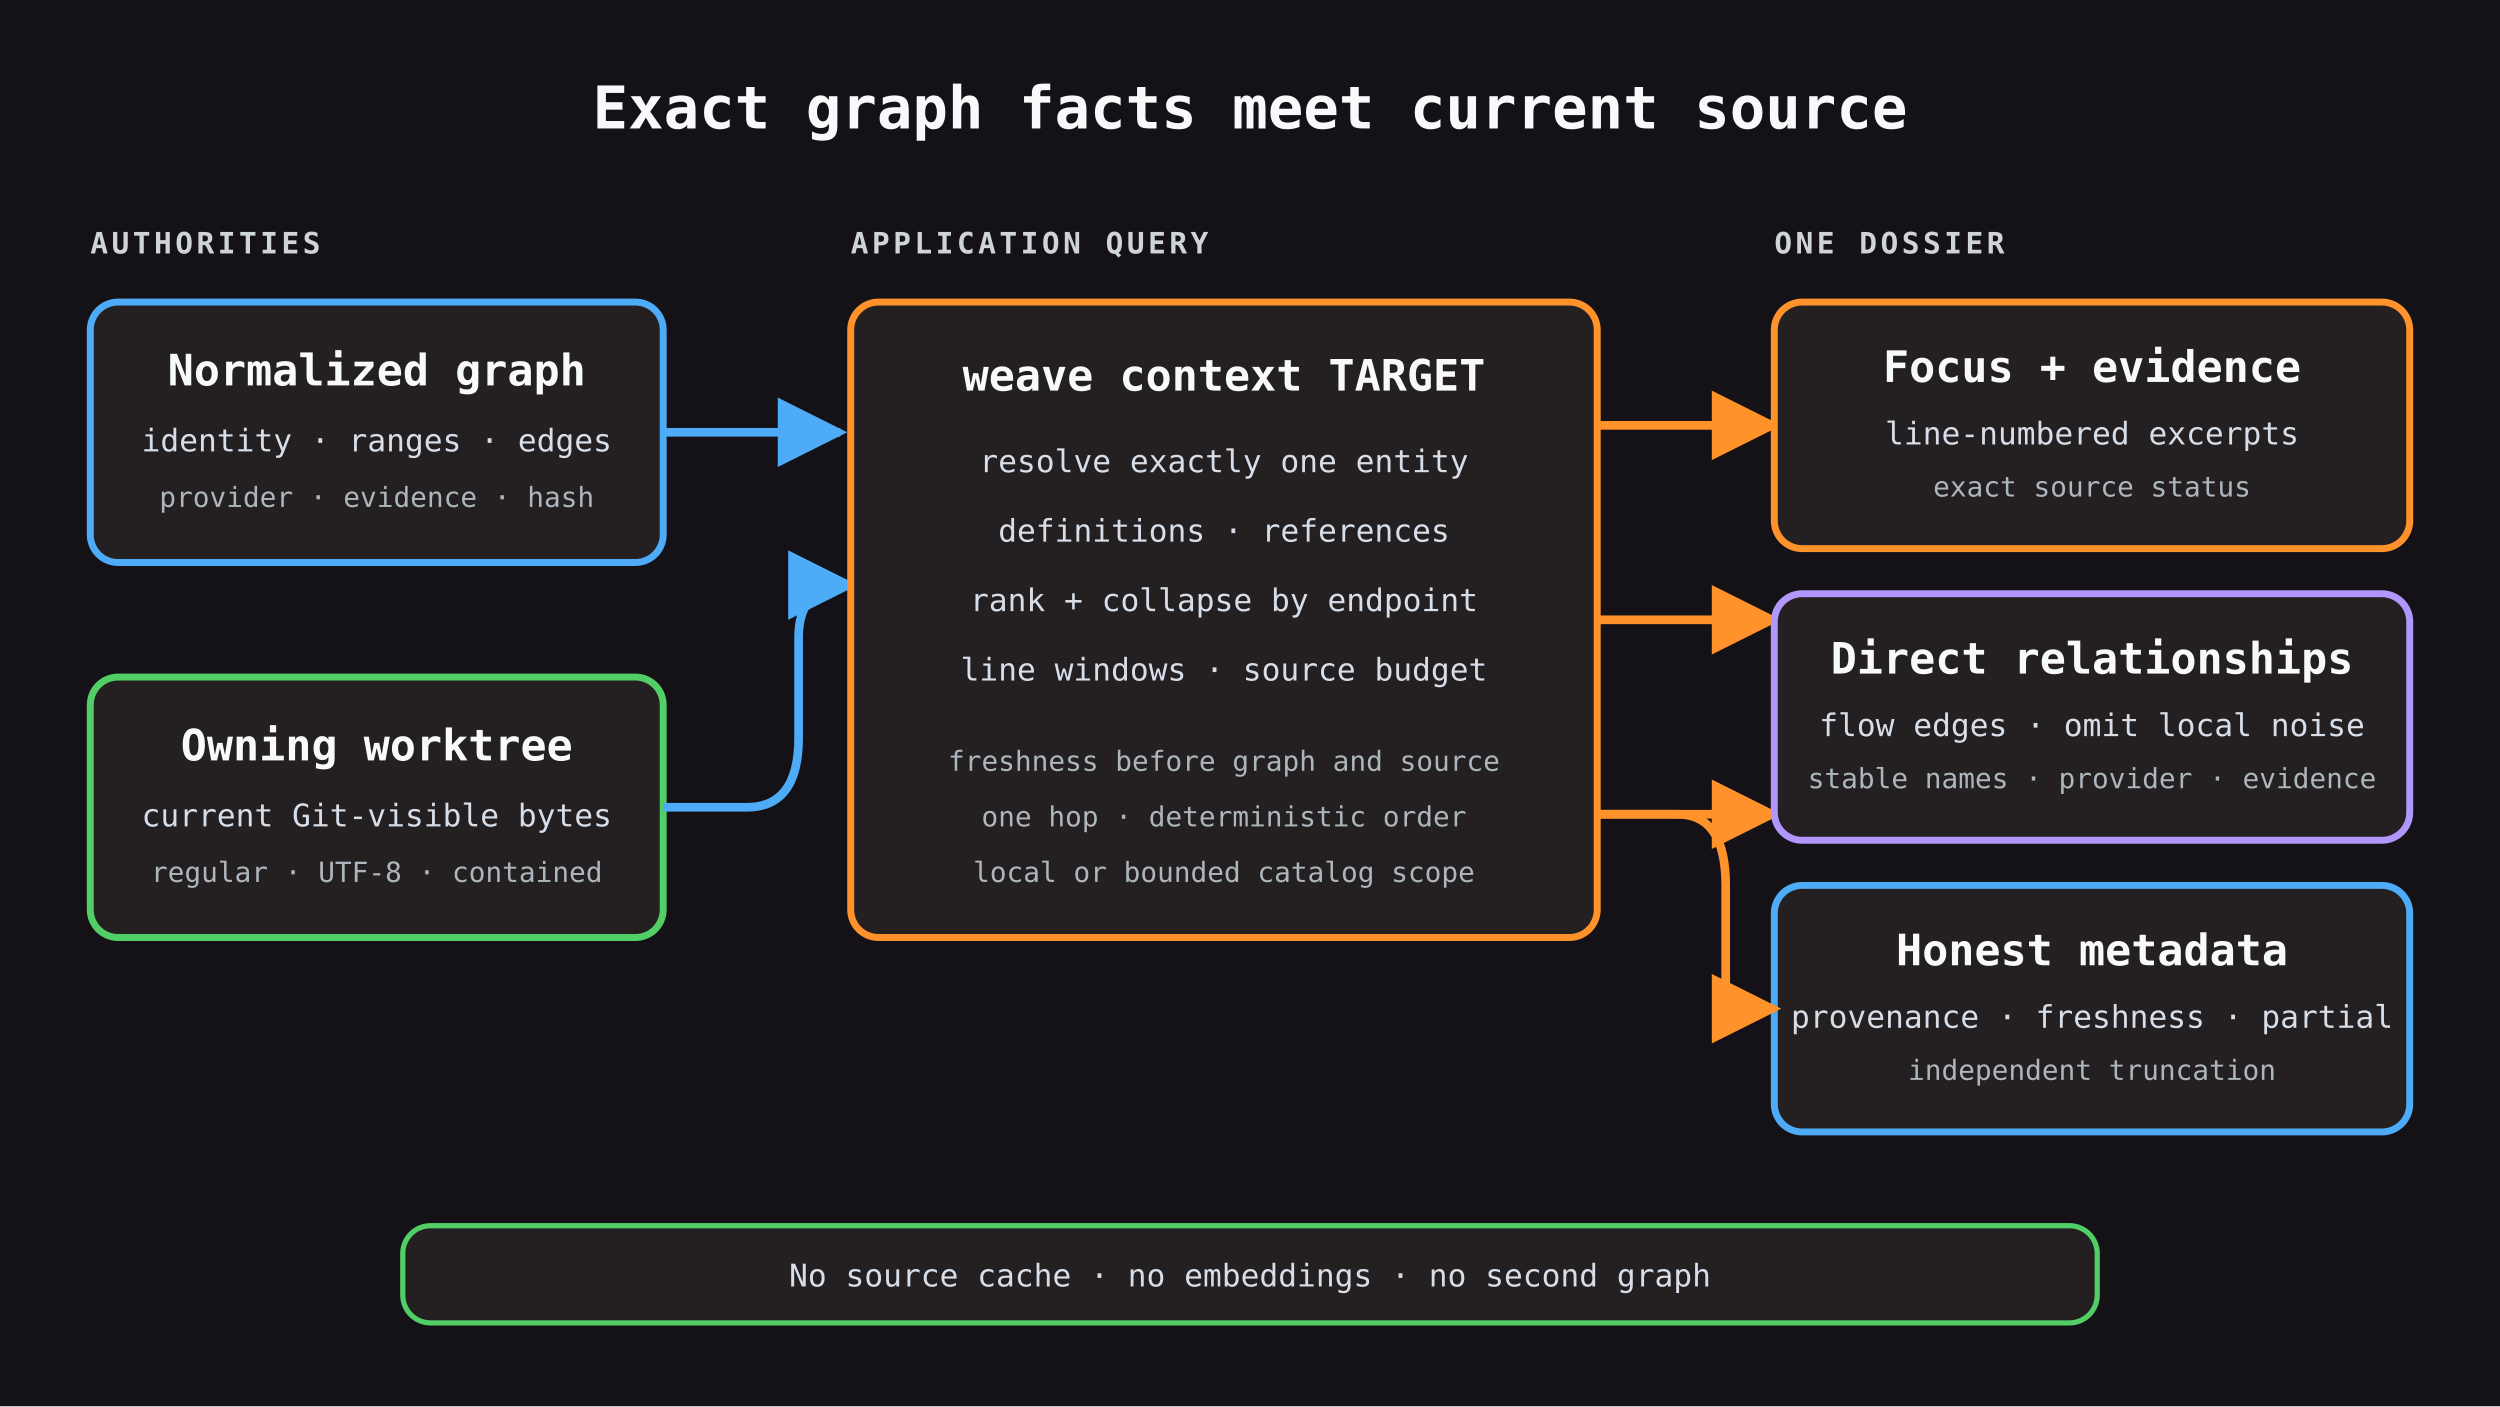
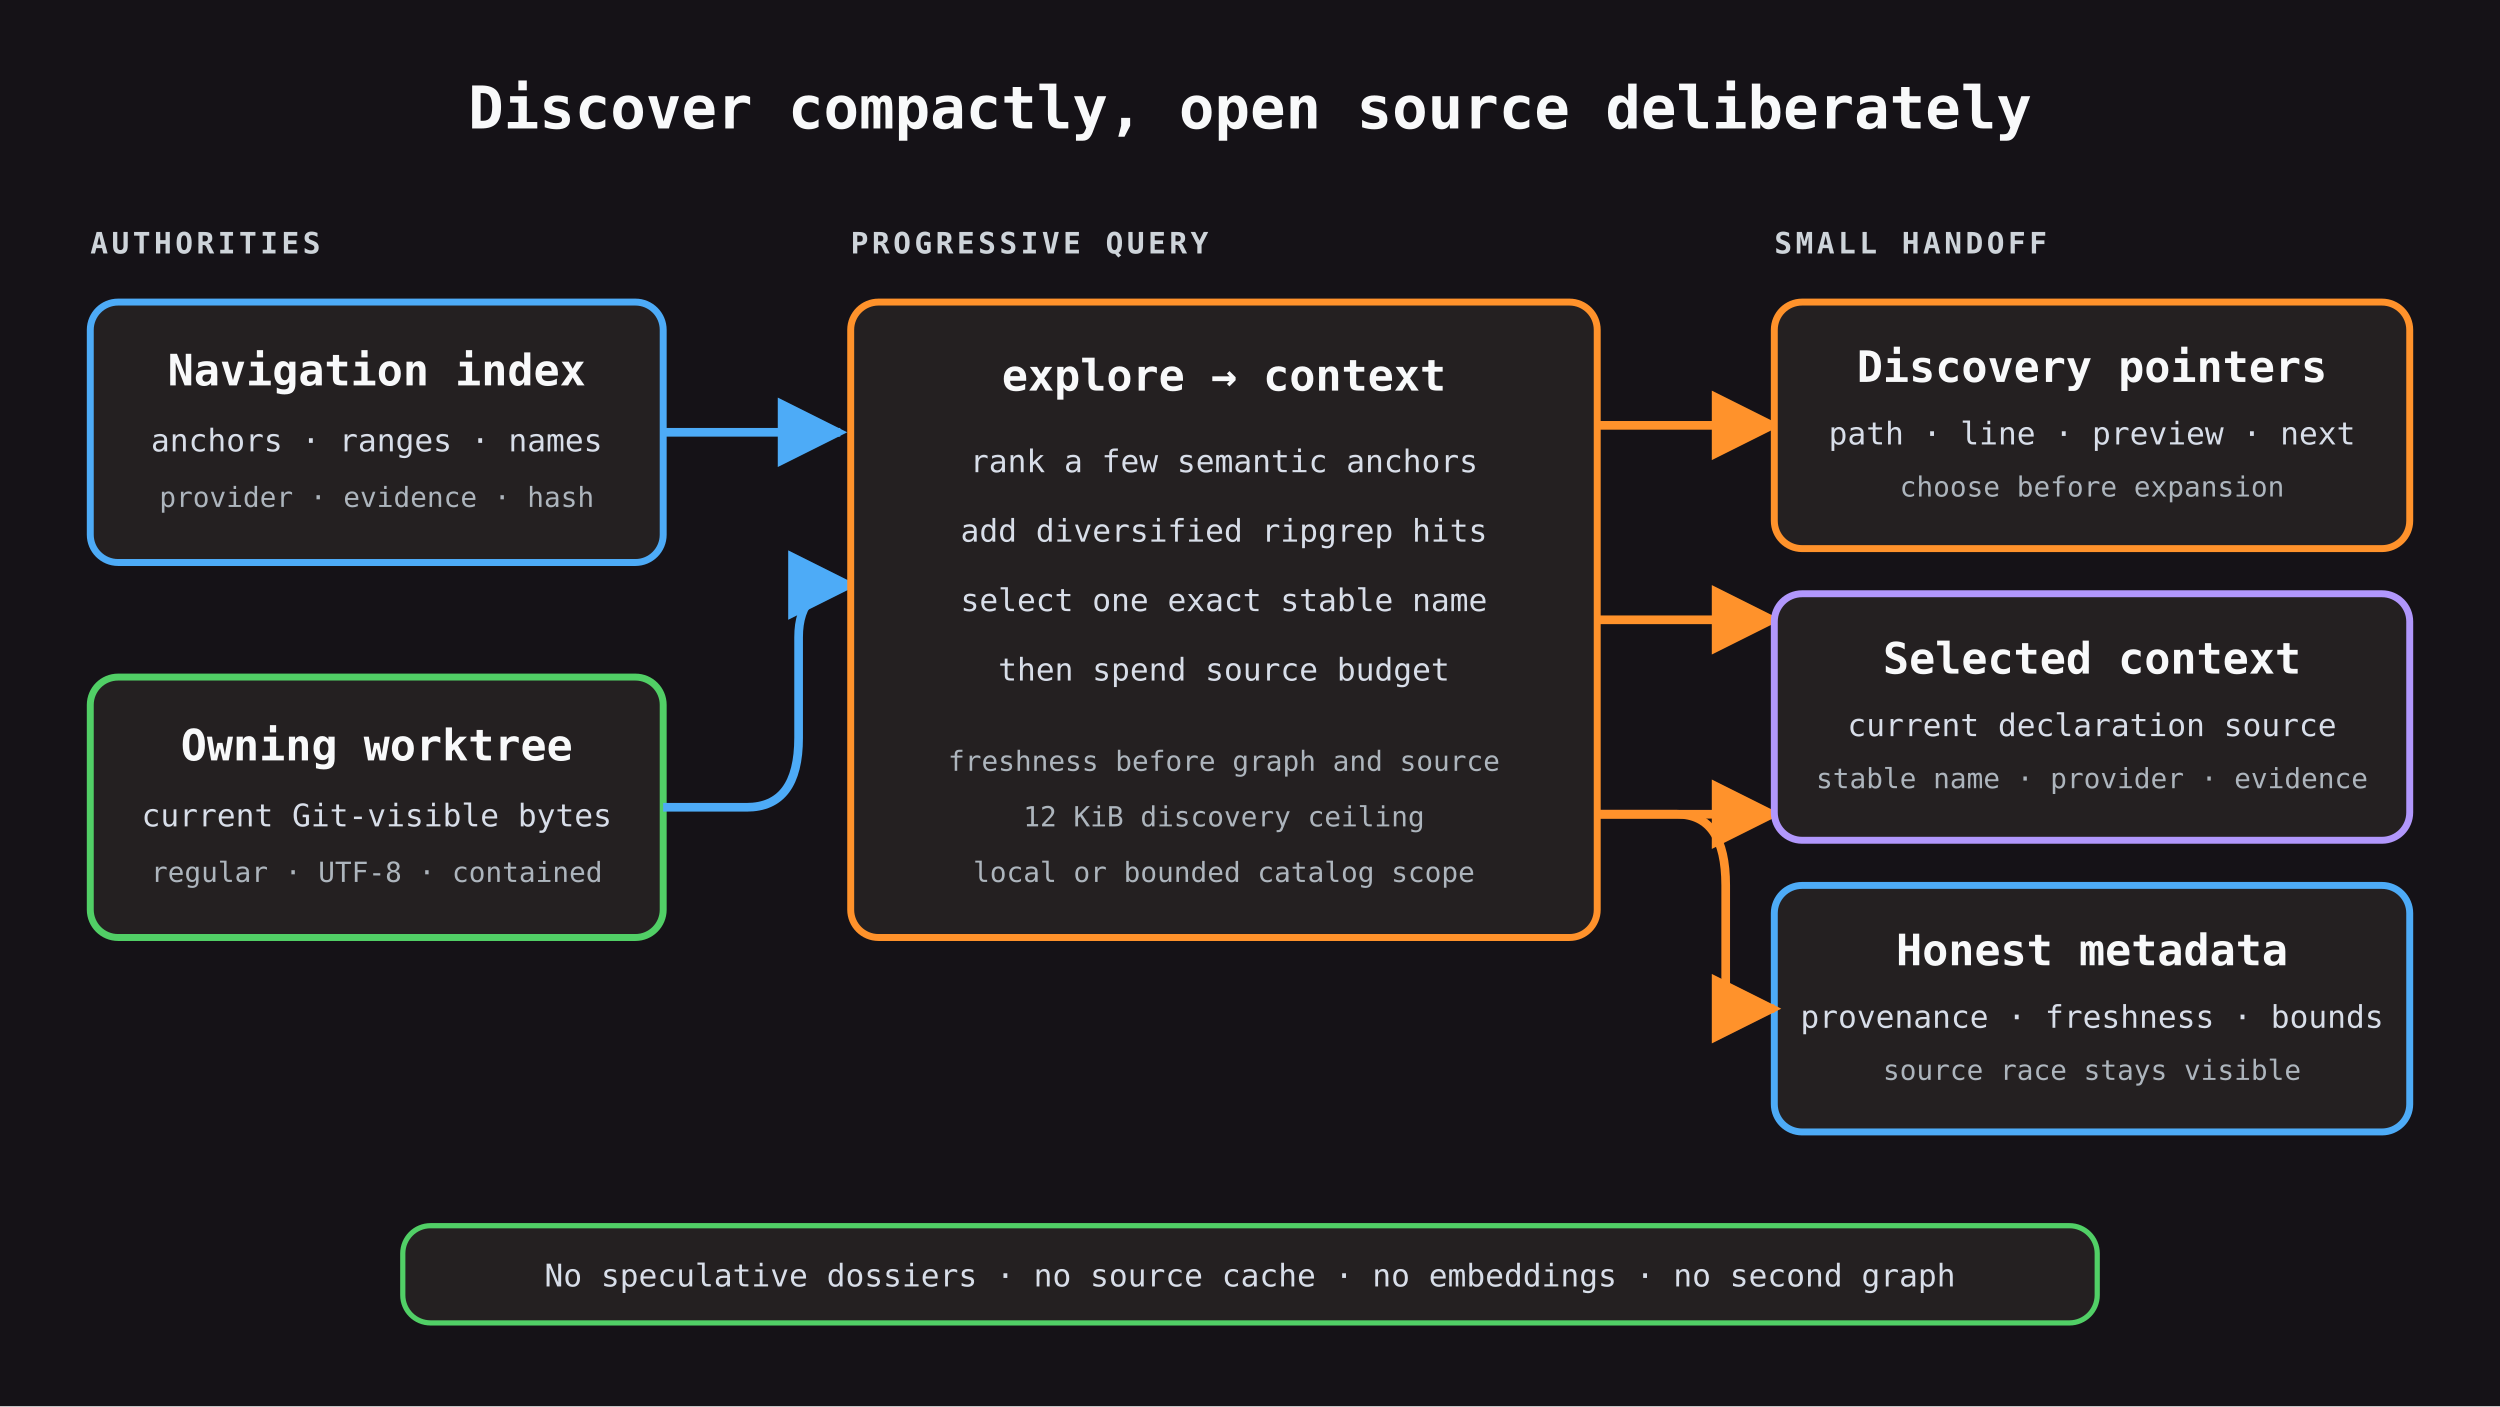
<svg xmlns="http://www.w3.org/2000/svg" width="1440" height="810" viewBox="0 0 1440 810" role="img" aria-labelledby="title desc">
  <defs>
    <marker id="arrow-blue" viewBox="0 0 10 10" refX="9" refY="5" markerWidth="8" markerHeight="8" orient="auto-start-reverse">
      <path d="M0 0 10 5 0 10z" fill="#4dabf7" />
    </marker>
    <marker id="arrow-orange" viewBox="0 0 10 10" refX="9" refY="5" markerWidth="8" markerHeight="8" orient="auto-start-reverse">
      <path d="M0 0 10 5 0 10z" fill="#ff922b" />
    </marker>
    <style>
      .bg{fill:#151217}.box{fill:#242021;stroke-width:4;rx:16}.title{fill:#f8f9fa;font:700 34px ui-monospace,SFMono-Regular,Menlo,monospace}.label{fill:#f8f9fa;font:700 25px ui-monospace,SFMono-Regular,Menlo,monospace}.small{fill:#d8dee9;font:18px ui-monospace,SFMono-Regular,Menlo,monospace}.tiny{fill:#adb5bd;font:16px ui-monospace,SFMono-Regular,Menlo,monospace}.lane{fill:#ced4da;font:700 17px ui-monospace,SFMono-Regular,Menlo,monospace;letter-spacing:2px}.blue{stroke:#4dabf7;stroke-width:5;fill:none;marker-end:url(#arrow-blue)}.orange{stroke:#ff922b;stroke-width:5;fill:none;marker-end:url(#arrow-orange)}
    </style>
  </defs>
  <rect width="1440" height="810" class="bg" />
-   <text x="720" y="74" text-anchor="middle" class="title">Exact graph facts meet current source</text>
+   <text x="720" y="74" text-anchor="middle" class="title">Discover compactly, open source deliberately</text>
  <text x="52" y="146" class="lane">AUTHORITIES</text>
  <rect x="52" y="174" width="330" height="150" class="box" stroke="#4dabf7" />
-   <text x="217" y="222" text-anchor="middle" class="label">Normalized graph</text>
-   <text x="217" y="260" text-anchor="middle" class="small">identity · ranges · edges</text>
+   <text x="217" y="222" text-anchor="middle" class="label">Navigation index</text>
+   <text x="217" y="260" text-anchor="middle" class="small">anchors · ranges · names</text>
  <text x="217" y="292" text-anchor="middle" class="tiny">provider · evidence · hash</text>
  <rect x="52" y="390" width="330" height="150" class="box" stroke="#51cf66" />
  <text x="217" y="438" text-anchor="middle" class="label">Owning worktree</text>
  <text x="217" y="476" text-anchor="middle" class="small">current Git-visible bytes</text>
  <text x="217" y="508" text-anchor="middle" class="tiny">regular · UTF-8 · contained</text>
  <path d="M382 249 H484" class="blue" />
  <path d="M382 465 H430 Q460 465 460 425 V367 Q460 337 490 337" class="blue" />
-   <text x="490" y="146" class="lane">APPLICATION QUERY</text>
+   <text x="490" y="146" class="lane">PROGRESSIVE QUERY</text>
  <rect x="490" y="174" width="430" height="366" class="box" stroke="#ff922b" />
-   <text x="705" y="225" text-anchor="middle" class="label">weave context TARGET</text>
-   <text x="705" y="272" text-anchor="middle" class="small">resolve exactly one entity</text>
-   <text x="705" y="312" text-anchor="middle" class="small">definitions · references</text>
-   <text x="705" y="352" text-anchor="middle" class="small">rank + collapse by endpoint</text>
-   <text x="705" y="392" text-anchor="middle" class="small">line windows · source budget</text>
+   <text x="705" y="225" text-anchor="middle" class="label">explore → context</text>
+   <text x="705" y="272" text-anchor="middle" class="small">rank a few semantic anchors</text>
+   <text x="705" y="312" text-anchor="middle" class="small">add diversified ripgrep hits</text>
+   <text x="705" y="352" text-anchor="middle" class="small">select one exact stable name</text>
+   <text x="705" y="392" text-anchor="middle" class="small">then spend source budget</text>
  <text x="705" y="444" text-anchor="middle" class="tiny">freshness before graph and source</text>
-   <text x="705" y="476" text-anchor="middle" class="tiny">one hop · deterministic order</text>
+   <text x="705" y="476" text-anchor="middle" class="tiny">12 KiB discovery ceiling</text>
  <text x="705" y="508" text-anchor="middle" class="tiny">local or bounded catalog scope</text>
  <path d="M920 245 H1022" class="orange" />
  <path d="M920 357 H1022" class="orange" />
  <path d="M920 469 H1022" class="orange" />
-   <text x="1022" y="146" class="lane">ONE DOSSIER</text>
+   <text x="1022" y="146" class="lane">SMALL HANDOFF</text>
  <rect x="1022" y="174" width="366" height="142" class="box" stroke="#ff922b" />
-   <text x="1205" y="220" text-anchor="middle" class="label">Focus + evidence</text>
-   <text x="1205" y="256" text-anchor="middle" class="small">line-numbered excerpts</text>
-   <text x="1205" y="286" text-anchor="middle" class="tiny">exact source status</text>
+   <text x="1205" y="220" text-anchor="middle" class="label">Discovery pointers</text>
+   <text x="1205" y="256" text-anchor="middle" class="small">path · line · preview · next</text>
+   <text x="1205" y="286" text-anchor="middle" class="tiny">choose before expansion</text>
  <rect x="1022" y="342" width="366" height="142" class="box" stroke="#b197fc" />
-   <text x="1205" y="388" text-anchor="middle" class="label">Direct relationships</text>
-   <text x="1205" y="424" text-anchor="middle" class="small">flow edges · omit local noise</text>
-   <text x="1205" y="454" text-anchor="middle" class="tiny">stable names · provider · evidence</text>
+   <text x="1205" y="388" text-anchor="middle" class="label">Selected context</text>
+   <text x="1205" y="424" text-anchor="middle" class="small">current declaration source</text>
+   <text x="1205" y="454" text-anchor="middle" class="tiny">stable name · provider · evidence</text>
  <rect x="1022" y="510" width="366" height="142" class="box" stroke="#4dabf7" />
  <text x="1205" y="556" text-anchor="middle" class="label">Honest metadata</text>
-   <text x="1205" y="592" text-anchor="middle" class="small">provenance · freshness · partial</text>
-   <text x="1205" y="622" text-anchor="middle" class="tiny">independent truncation</text>
+   <text x="1205" y="592" text-anchor="middle" class="small">provenance · freshness · bounds</text>
+   <text x="1205" y="622" text-anchor="middle" class="tiny">source race stays visible</text>
  <path d="M920 469 H966 Q994 469 994 510 V581 H1022" class="orange" />
  <rect x="232" y="706" width="976" height="56" fill="#242021" stroke="#51cf66" stroke-width="3" rx="16" />
-   <text x="720" y="741" text-anchor="middle" class="small">No source cache · no embeddings · no second graph</text>
+   <text x="720" y="741" text-anchor="middle" class="small">No speculative dossiers · no source cache · no embeddings · no second graph</text>
</svg>
